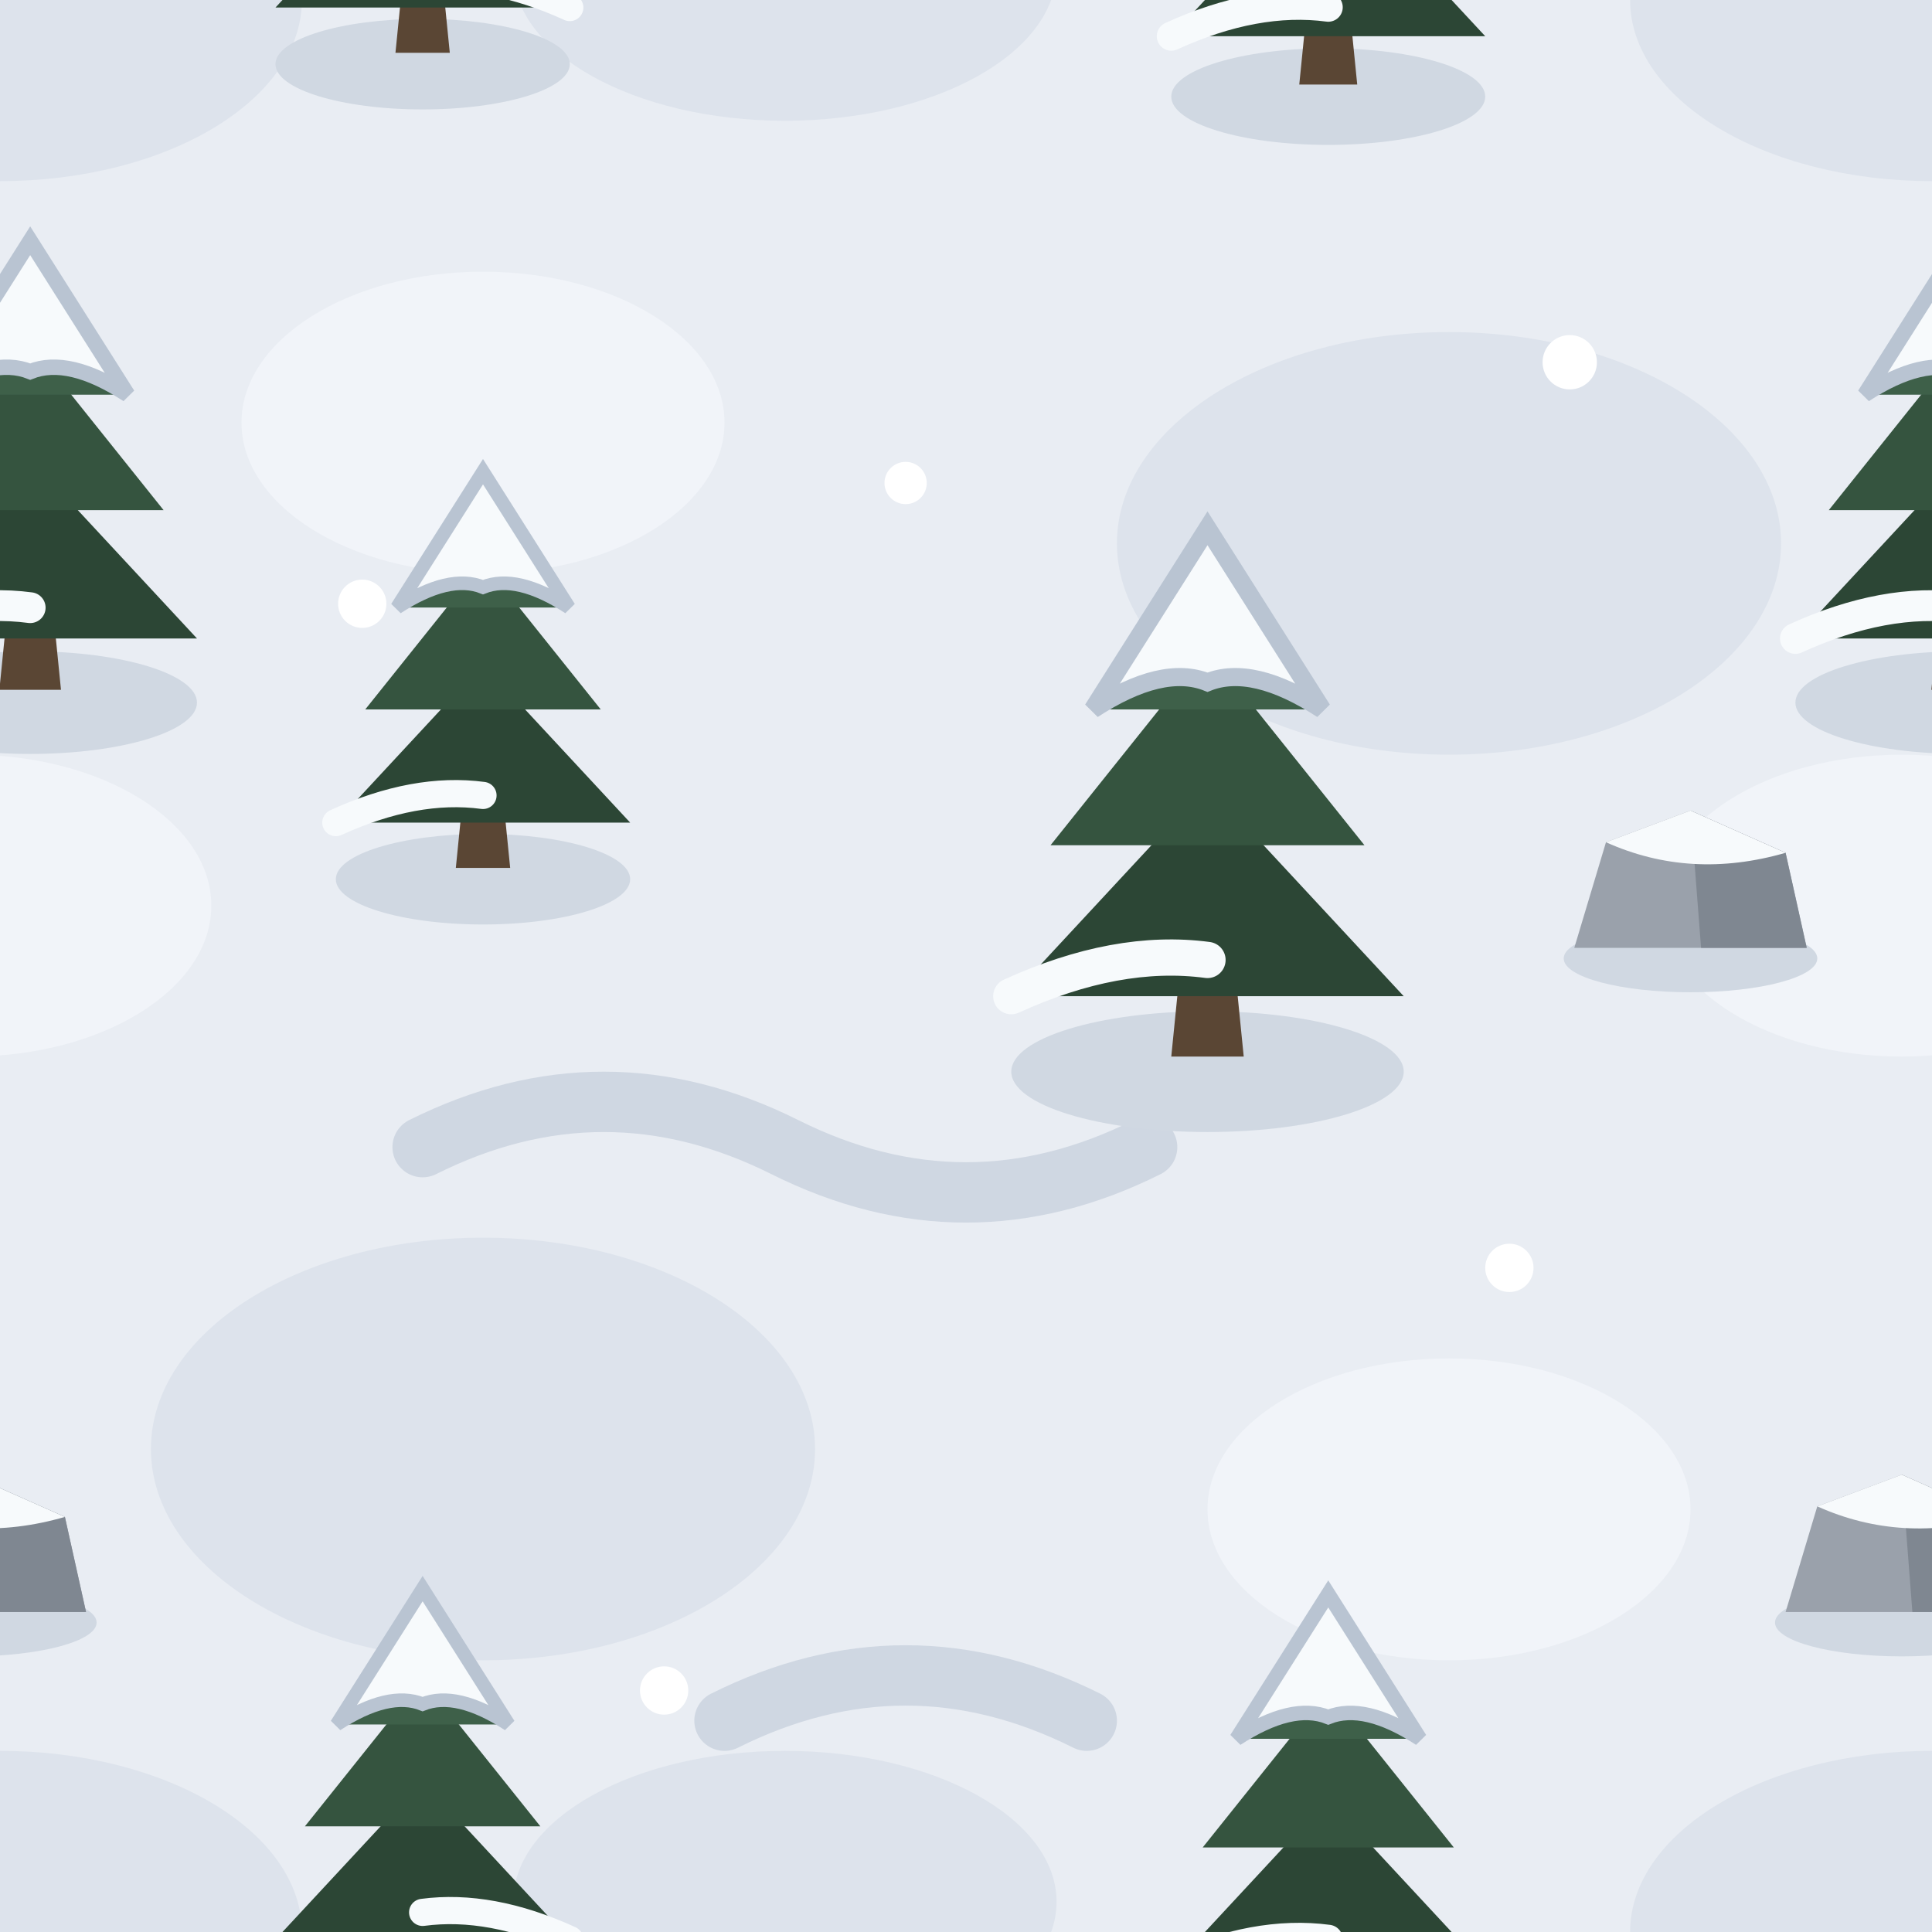
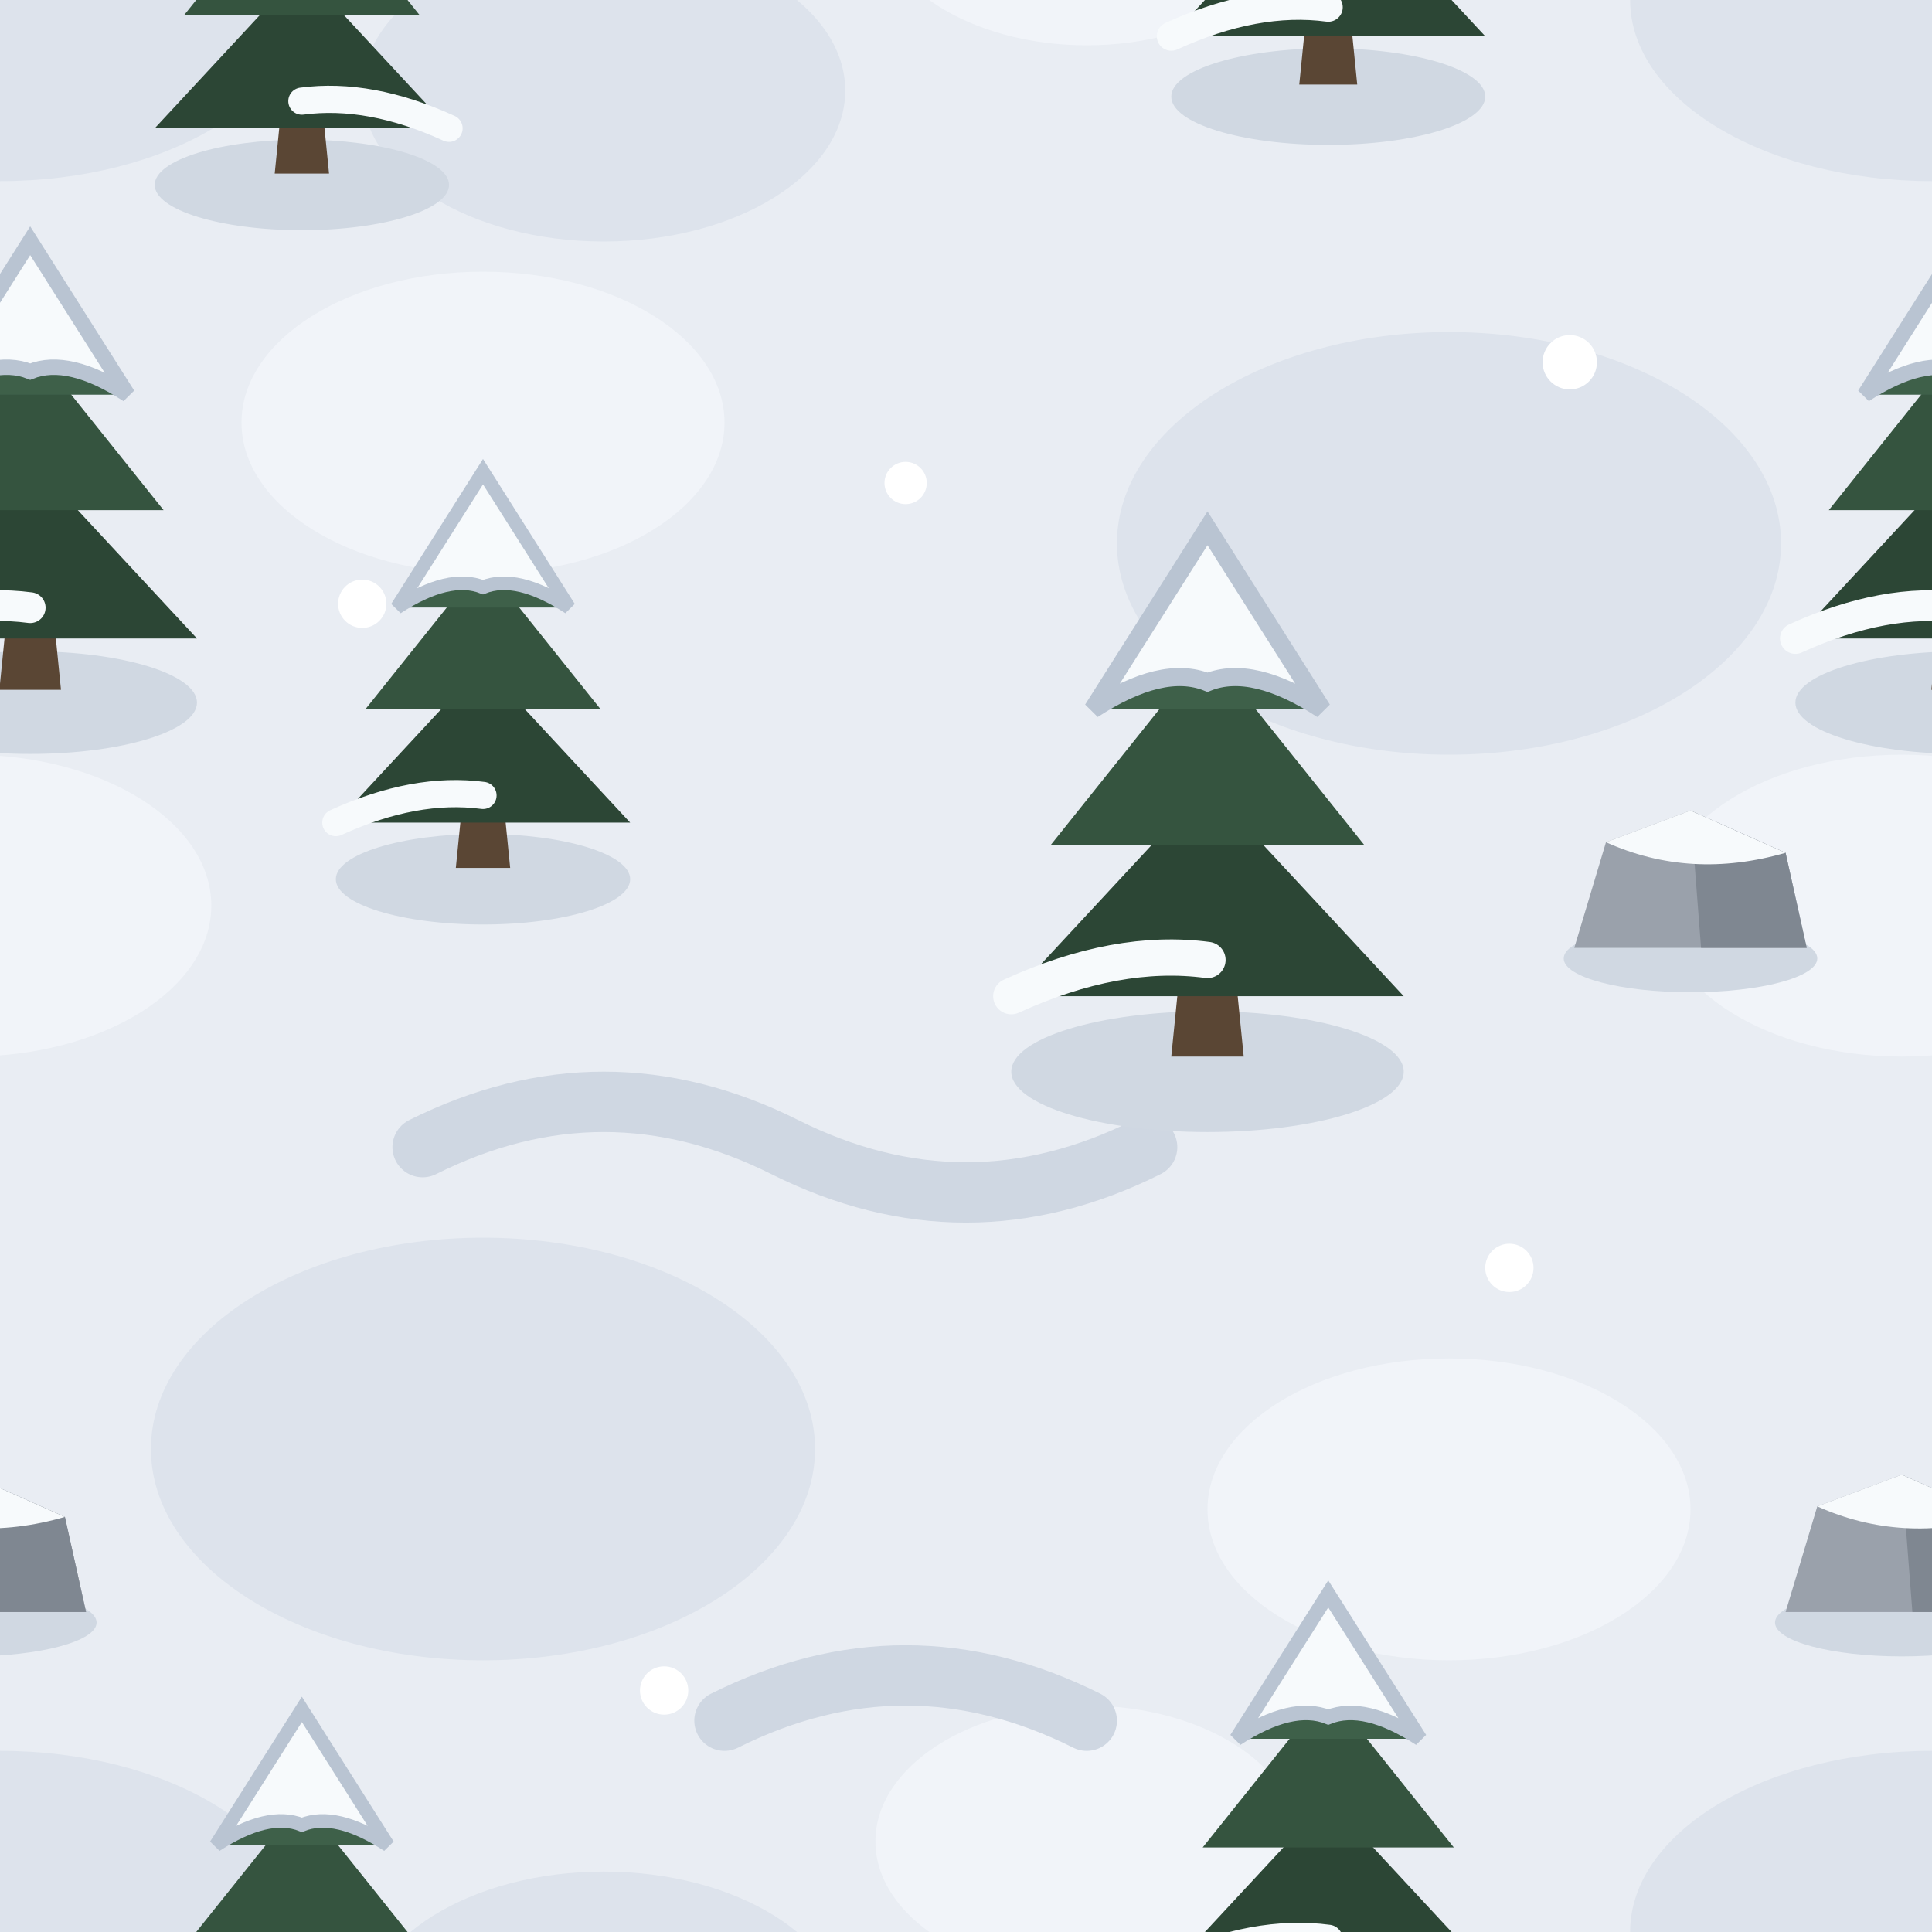
<svg xmlns="http://www.w3.org/2000/svg" viewBox="0 0 64 64">
  <defs>
    <g id="pn">
      <ellipse cx="0" cy="1.5" rx="6.5" ry="2" fill="#d0d8e2" />
      <path d="M-1.2 1 L1.2 1 L0.9 -2 L-0.9 -2 Z" fill="#5a4634" />
      <polygon points="-6.5,-1 0,-8 6.5,-1" fill="#2c4635" />
      <polygon points="-5.2,-6 0,-12.5 5.2,-6" fill="#35543f" />
      <polygon points="-3.8,-10.5 0,-16.5 3.8,-10.5" fill="#3e6049" />
      <path d="M-3.8 -10.5 L0 -16.5 L3.8 -10.5 Q1.5 -12 0 -11.4 Q-1.5 -12 -3.8 -10.5 Z" fill="#f7fafc" stroke="#b9c4d2" stroke-width="0.6" />
      <path d="M-6.5 -1 Q-3 -2.6 0 -2.2" stroke="#f7fafc" stroke-width="1.2" fill="none" stroke-linecap="round" />
    </g>
    <g id="rk">
      <ellipse cx="0" cy="2.5" rx="6" ry="1.6" fill="#d0d8e2" />
      <path d="M-5.5 2 L-4 -3 L0 -4.5 L4.5 -2.5 L5.5 2 Z" fill="#9aa1ab" />
      <path d="M0 -4.5 L4.5 -2.5 L5.5 2 L0.5 2 Z" fill="#7f8791" />
      <path d="M-4 -3 L0 -4.5 L4.5 -2.5 Q0 -1.2 -4 -3 Z" fill="#f7fafc" />
    </g>
  </defs>
  <rect width="64" height="64" fill="#e9edf3" />
  <g fill="#dde3ec">
    <ellipse cx="48" cy="18" rx="11" ry="7" />
    <ellipse cx="16" cy="48" rx="11" ry="7" />
  </g>
  <g fill="#f1f4f9">
    <ellipse cx="16" cy="14" rx="8" ry="5" />
    <ellipse cx="48" cy="50" rx="8" ry="5" />
  </g>
  <g>
    <ellipse cx="0" cy="0" rx="10" ry="6" fill="#dde3ec" />
    <ellipse cx="64" cy="0" rx="10" ry="6" fill="#dde3ec" />
    <ellipse cx="0" cy="64" rx="10" ry="6" fill="#dde3ec" />
    <ellipse cx="64" cy="64" rx="10" ry="6" fill="#dde3ec" />
    <ellipse cx="-1" cy="30" rx="8" ry="5" fill="#f1f4f9" />
    <ellipse cx="63" cy="30" rx="8" ry="5" fill="#f1f4f9" />
-     <ellipse cx="26" cy="-1" rx="9" ry="5" fill="#dde3ec" />
-     <ellipse cx="26" cy="63" rx="9" ry="5" fill="#dde3ec" />
+     <ellipse cx="20" cy="3" rx="8" ry="5" fill="#dde3ec" />
+     <ellipse cx="20" cy="67" rx="8" ry="5" fill="#dde3ec" />
+     <ellipse cx="36" cy="-3" rx="7" ry="4.5" fill="#f1f4f9" />
+     <ellipse cx="36" cy="61" rx="7" ry="4.5" fill="#f1f4f9" />
    <use href="#pn" transform="translate(1 22) scale(0.85)" />
    <use href="#pn" transform="translate(65 22) scale(0.85)" />
    <use href="#pn" transform="translate(44 2) scale(0.8)" />
    <use href="#pn" transform="translate(44 66) scale(0.8)" />
-     <use href="#pn" transform="translate(14 1) scale(-0.75 0.75)" />
-     <use href="#pn" transform="translate(14 65) scale(-0.75 0.75)" />
+     <use href="#pn" transform="translate(10 5) scale(-0.75 0.75)" />
+     <use href="#pn" transform="translate(10 69) scale(-0.75 0.75)" />
    <use href="#rk" transform="translate(-1 52) scale(0.7)" />
    <use href="#rk" transform="translate(63 52) scale(0.7)" />
  </g>
  <path d="M14 38 Q20 35 26 38 Q32 41 38 38" stroke="#cfd7e2" stroke-width="2" fill="none" stroke-linecap="round" />
  <path d="M24 57 Q30 54 36 57" stroke="#cfd7e2" stroke-width="2" fill="none" stroke-linecap="round" />
  <g fill="#ffffff">
    <circle cx="52" cy="12" r="0.9" />
    <circle cx="12" cy="20" r="0.8" />
    <circle cx="30" cy="16" r="0.7" />
    <circle cx="50" cy="42" r="0.8" />
    <circle cx="22" cy="56" r="0.8" />
  </g>
  <use href="#pn" transform="translate(16 28) scale(0.75)" />
  <use href="#pn" transform="translate(40 34)" />
  <use href="#rk" transform="translate(56 30) scale(0.7)" />
</svg>
